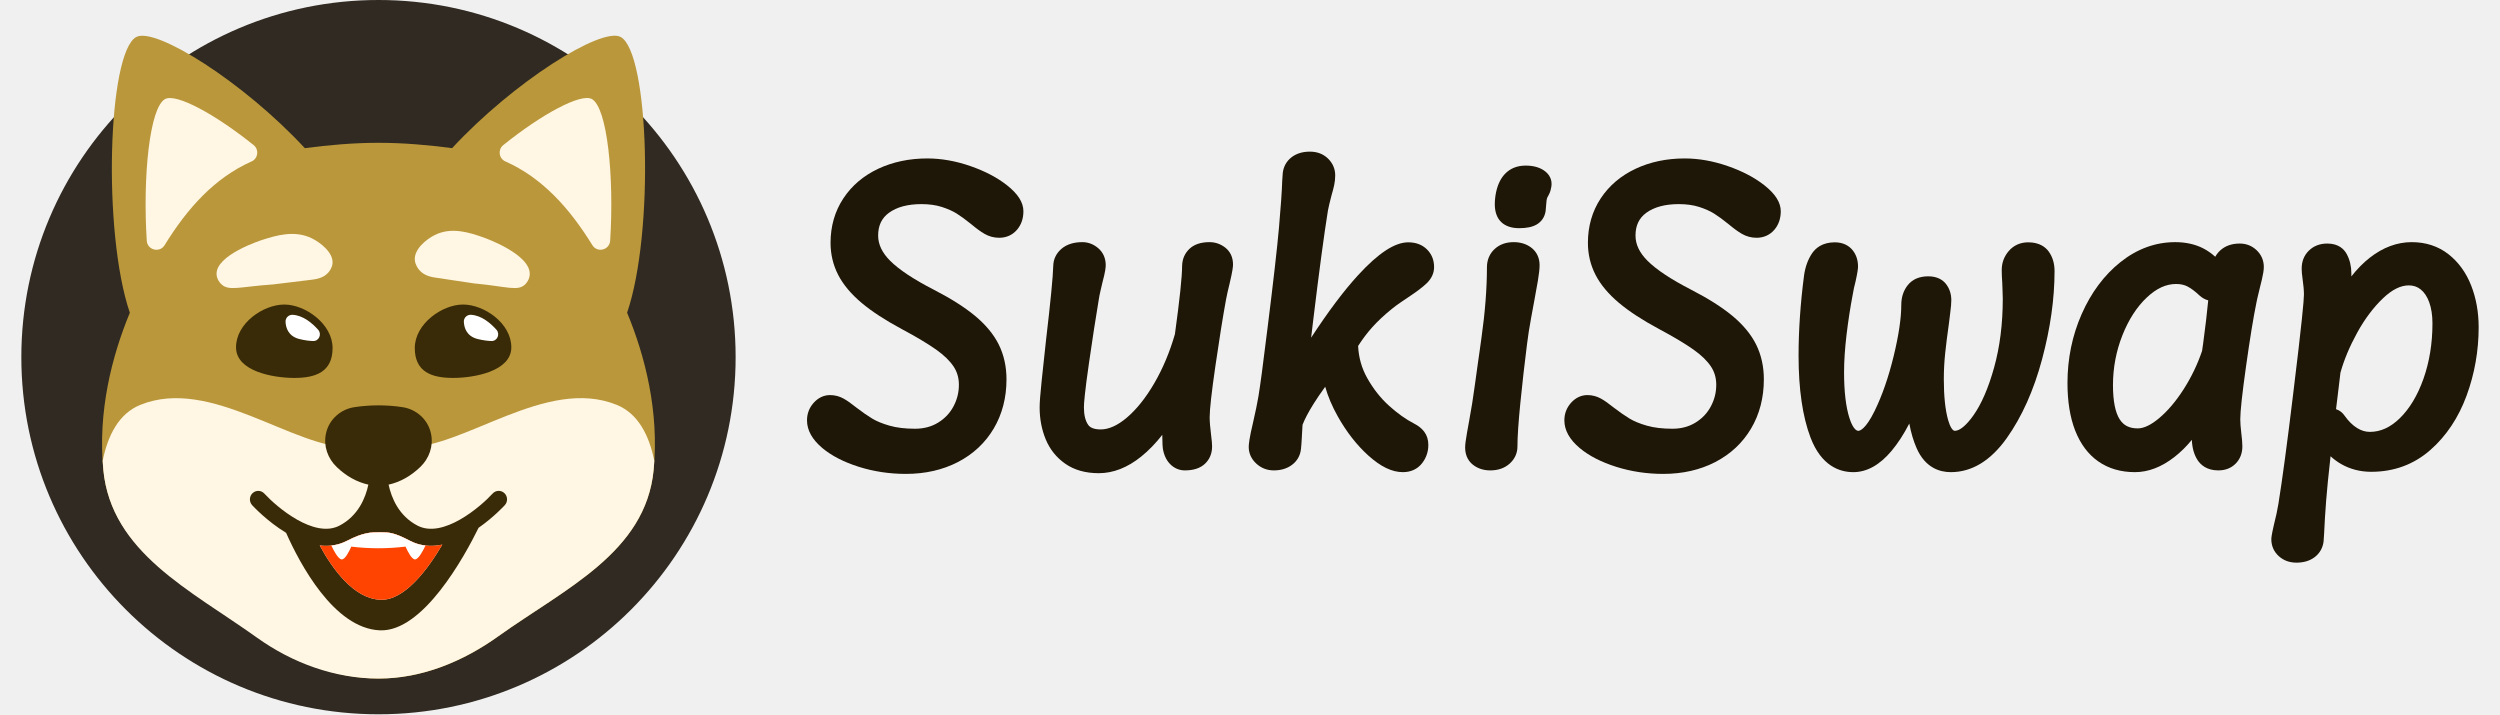
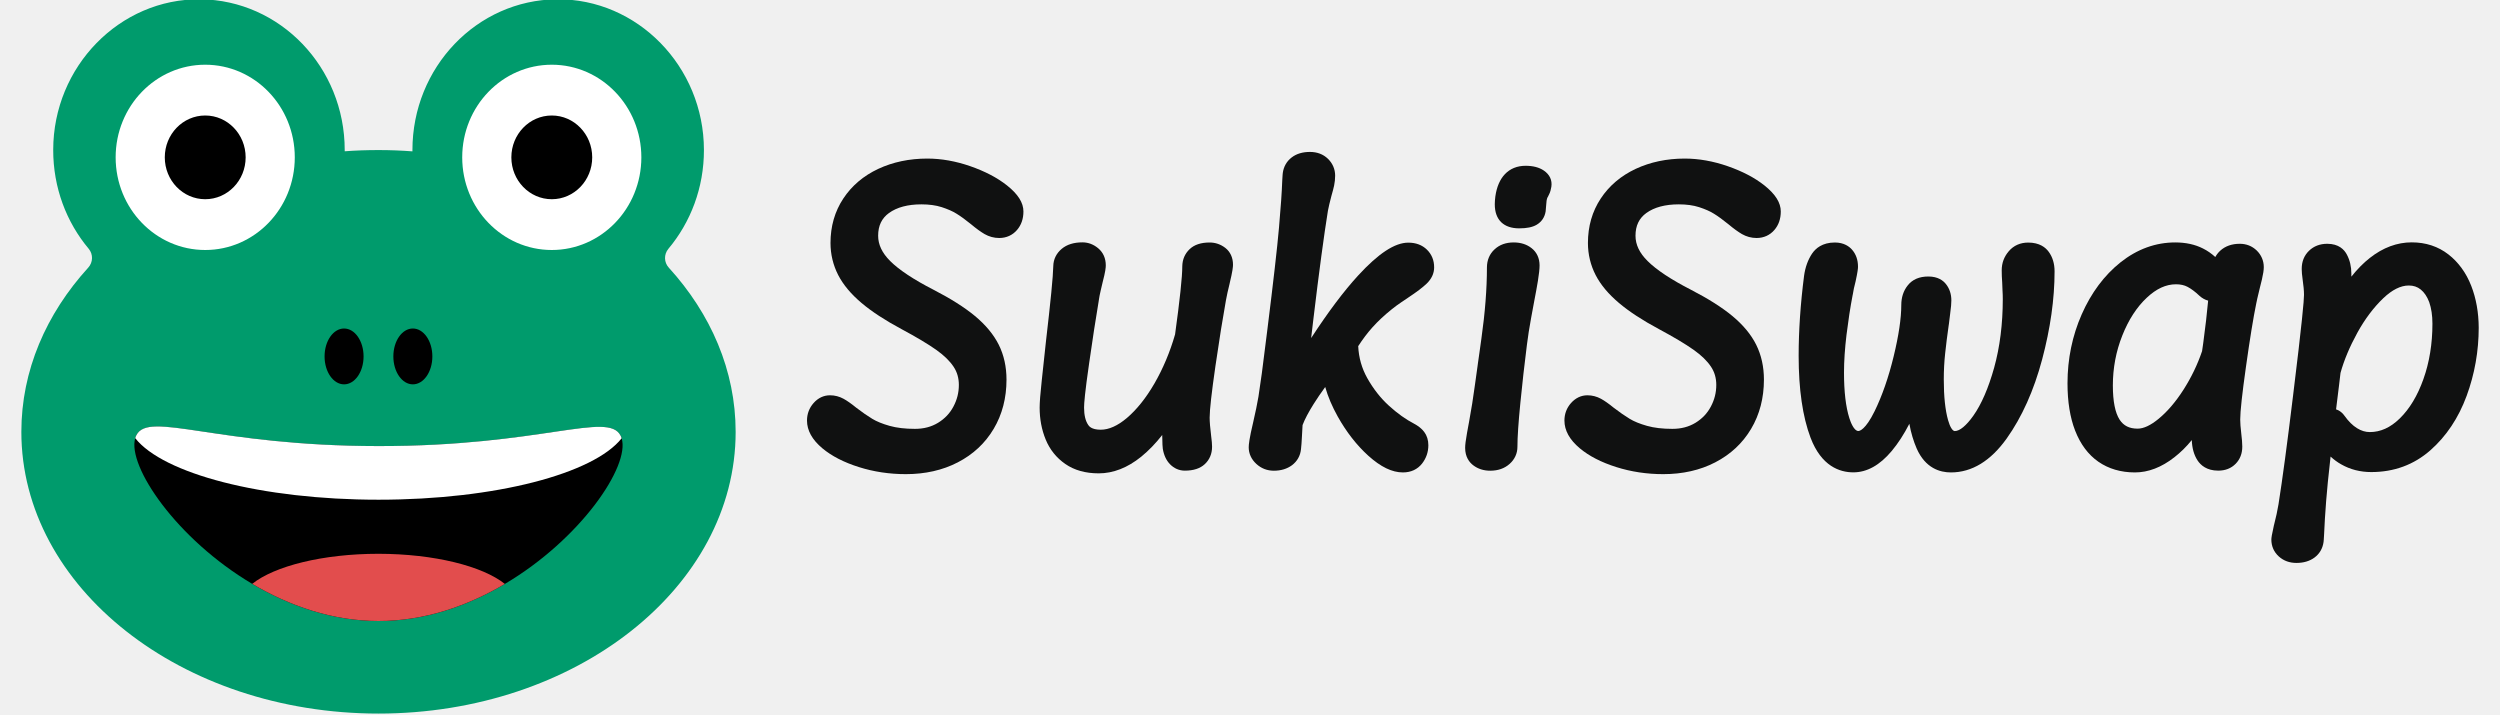
<svg xmlns="http://www.w3.org/2000/svg" version="1.1" id="Layer_1" x="0px" y="0px" width="3500px" height="1000px" viewBox="0 0 3500 1000" style="enable-background:new 0 0 3500 1000;" xml:space="preserve">
  <style type="text/css">
- 	.st0{fill:#1E1606;}
- 	.st1{fill:#302A22;}
- 	.st2{fill:#BA973A;}
- 	.st3{fill:#FFF6E3;}
- 	.st4{fill:#3A2B08;}
- 	.st5{fill:#FF4300;}
- 	.st6{fill:#FFFFFF;}
+ 	.st0{fill:#101111;}
+ 	.st1{fill:#009B6C;}
+ 	.st2{fill:#FFFFFF;}
+ 	.st3{fill:#E24D4D;}
</style>
  <g>
    <g>
-       <path class="st0" d="M1432.773,295.78c0,10.23-3.03,18.95-9,25.92c-6.27,7.31-14.89,11.18-24.93,11.18    c-7.29,0-14.19-1.85-20.5-5.49c-5.34-3.07-11.57-7.61-19.06-13.88c-7.43-6.03-14.17-10.95-20.05-14.62    c-5.54-3.45-12.55-6.55-20.84-9.21c-8.09-2.6-17.65-3.92-28.44-3.92c-19.06,0-34.33,4.08-45.38,12.12    c-10.21,7.44-15.17,17.85-15.17,31.84c0,12.49,5.51,24.07,16.84,35.41c12.4,12.39,32.91,25.99,60.98,40.41    c23.64,12.16,43.02,24.42,57.59,36.46c15.1,12.49,26.35,26.07,33.46,40.37c7.18,14.45,10.81,30.85,10.81,48.76    c0,25.63-6.01,48.79-17.87,68.82c-11.91,20.11-28.82,35.92-50.28,47c-21.2,10.95-45.66,16.5-72.7,16.5    c-22.89,0-45.01-3.32-65.76-9.87c-21.01-6.62-38.21-15.46-51.14-26.28c-14.28-11.95-21.52-25-21.52-38.79    c0-9.33,3.1-17.56,9.23-24.46c6.35-7.15,14.29-10.93,22.98-10.93c6.75,0,13.14,1.65,19.02,4.92c4.91,2.72,10.78,6.85,17.93,12.6    c8.09,6.22,15.55,11.4,22.18,15.41c6.21,3.76,14.39,7.1,24.31,9.93c9.87,2.82,21.8,4.25,35.46,4.25c12.4,0,22.99-2.79,32.38-8.53    c9.44-5.79,16.49-13.2,21.54-22.67c5.12-9.61,7.61-19.53,7.61-30.33c0-9.64-2.41-17.98-7.37-25.5c-5.31-8.03-13.53-16-24.41-23.71    c-11.59-8.19-27.86-17.91-48.38-28.89c-22.98-12.32-41.83-24.62-56.04-36.56c-14.71-12.35-25.72-25.5-32.73-39.08    c-7.13-13.82-10.75-28.95-10.75-44.99c0-23.21,6.01-44.12,17.88-62.14c11.8-17.93,28.3-31.94,49.03-41.64    c20.38-9.54,43.45-14.37,68.57-14.37c19.58,0,39.87,3.59,60.29,10.68c20.42,7.09,37.66,16.13,51.26,26.87    C1425.253,271.58,1432.773,283.49,1432.773,295.78z" />
+       <path class="st0" d="M1432.8,296.1c0,10.2-3,19-9,25.9c-6.3,7.3-14.9,11.2-24.9,11.2c-7.3,0-14.2-1.9-20.5-5.5    c-5.3-3.1-11.6-7.6-19.1-13.9c-7.4-6-14.2-11-20.1-14.6c-5.5-3.5-12.6-6.5-20.8-9.2c-8.1-2.6-17.7-3.9-28.4-3.9    c-19.1,0-34.3,4.1-45.4,12.1c-10.2,7.4-15.2,17.8-15.2,31.8c0,12.5,5.5,24.1,16.8,35.4c12.4,12.4,32.9,26,61,40.4    c23.6,12.2,43,24.4,57.6,36.5c15.1,12.5,26.3,26.1,33.5,40.4c7.2,14.5,10.8,30.8,10.8,48.8c0,25.6-6,48.8-17.9,68.8    c-11.9,20.1-28.8,35.9-50.3,47c-21.2,11-45.7,16.5-72.7,16.5c-22.9,0-45-3.3-65.8-9.9c-21-6.6-38.2-15.5-51.1-26.3    c-14.3-12-21.5-25-21.5-38.8c0-9.3,3.1-17.6,9.2-24.5c6.3-7.2,14.3-10.9,23-10.9c6.8,0,13.1,1.7,19,4.9    c4.9,2.7,10.8,6.8,17.9,12.6c8.1,6.2,15.6,11.4,22.2,15.4c6.2,3.8,14.4,7.1,24.3,9.9c9.9,2.8,21.8,4.2,35.5,4.2    c12.4,0,23-2.8,32.4-8.5c9.4-5.8,16.5-13.2,21.5-22.7c5.1-9.6,7.6-19.5,7.6-30.3c0-9.6-2.4-18-7.4-25.5c-5.3-8-13.5-16-24.4-23.7    c-11.6-8.2-27.9-17.9-48.4-28.9c-23-12.3-41.8-24.6-56-36.6c-14.7-12.4-25.7-25.5-32.7-39.1c-7.1-13.8-10.8-29-10.8-45    c0-23.2,6-44.1,17.9-62.1c11.8-17.9,28.3-31.9,49-41.6c20.4-9.5,43.4-14.4,68.6-14.4c19.6,0,39.9,3.6,60.3,10.7    c20.4,7.1,37.7,16.1,51.3,26.9C1425.3,271.9,1432.8,283.8,1432.8,296.1z" />
    </g>
    <g>
-       <path class="st0" d="M1726.223,370.24c0,3.05-0.53,8.78-4.66,26.23l-0.03,0.13c-2.22,8.85-3.98,16.78-5.24,23.57    c-4.35,23.85-9.3,54.82-14.71,92.01c-5.35,36.86-8.07,61.14-8.07,72.18c0,5.74,0.71,14.36,2.12,25.61    c0.87,6.63,1.3,11.61,1.3,15.16c0,9.72-3.51,18.12-10.15,24.29c-6.53,6.07-15.93,9.14-27.93,9.14c-7.86,0-15.02-3.06-20.7-8.86    c-5.28-5.39-8.7-12.71-10.17-21.75l-0.02-0.12c-0.3-2.04-0.64-6.16-0.78-19.06c-9.16,11.78-19,21.93-29.43,30.36    c-19.16,15.49-39.18,23.34-59.5,23.34c-18.45,0-34.17-4.42-46.72-13.14c-12.46-8.64-21.75-20.23-27.6-34.43    c-5.6-13.61-8.44-28.57-8.44-44.46c0-6.94,0.94-19.22,2.86-37.54c1.83-17.39,3.84-36.18,5.99-55.83    c6.45-54.85,9.88-90.09,10.2-104.85c0.23-9.53,4.34-17.89,11.89-24.18c7.2-6,16.91-9.04,28.87-9.04c8.09,0,15.52,2.81,22.07,8.34    c6.96,5.89,10.63,14.14,10.63,23.88c0,3.06-0.46,8.84-4.43,23.59c-0.5,2.35-1.38,6.11-2.69,11.48c-1.22,5.04-2.14,9.73-2.74,13.95    l-0.04,0.24c-4.2,25.04-8.75,54.53-13.52,87.66c-5.87,40.77-7.1,56.25-7.1,62.06c0,10.57,1.96,18.76,5.81,24.35    c1.13,1.65,4.58,6.66,17.64,6.66c11.34,0,23.58-5.49,36.39-16.31c13.79-11.66,26.81-27.94,38.71-48.42    c11.95-20.56,21.66-43.67,28.86-68.7c6.68-48.56,10.06-80.64,10.06-95.34l0.01-0.23c0.22-9.57,3.69-17.6,10.32-23.87    c6.54-6.2,15.95-9.34,27.99-9.34c8.1,0,15.51,2.56,22,7.59C1722.443,352.16,1726.223,360.33,1726.223,370.24z" />
+       <path class="st0" d="M1726.2,370.6c0,3-0.5,8.8-4.7,26.2l0,0.1c-2.2,8.9-4,16.8-5.2,23.6c-4.3,23.9-9.3,54.8-14.7,92    c-5.3,36.9-8.1,61.1-8.1,72.2c0,5.7,0.7,14.4,2.1,25.6c0.9,6.6,1.3,11.6,1.3,15.2c0,9.7-3.5,18.1-10.2,24.3    c-6.5,6.1-15.9,9.1-27.9,9.1c-7.9,0-15-3.1-20.7-8.9c-5.3-5.4-8.7-12.7-10.2-21.8l0-0.1c-0.3-2-0.6-6.2-0.8-19.1    c-9.2,11.8-19,21.9-29.4,30.4c-19.2,15.5-39.2,23.3-59.5,23.3c-18.4,0-34.2-4.4-46.7-13.1c-12.5-8.6-21.8-20.2-27.6-34.4    c-5.6-13.6-8.4-28.6-8.4-44.5c0-6.9,0.9-19.2,2.9-37.5c1.8-17.4,3.8-36.2,6-55.8c6.4-54.9,9.9-90.1,10.2-104.9    c0.2-9.5,4.3-17.9,11.9-24.2c7.2-6,16.9-9,28.9-9c8.1,0,15.5,2.8,22.1,8.3c7,5.9,10.6,14.1,10.6,23.9c0,3.1-0.5,8.8-4.4,23.6    c-0.5,2.3-1.4,6.1-2.7,11.5c-1.2,5-2.1,9.7-2.7,14l0,0.2c-4.2,25-8.8,54.5-13.5,87.7c-5.9,40.8-7.1,56.2-7.1,62.1    c0,10.6,2,18.8,5.8,24.3c1.1,1.7,4.6,6.7,17.6,6.7c11.3,0,23.6-5.5,36.4-16.3c13.8-11.7,26.8-27.9,38.7-48.4    c11.9-20.6,21.7-43.7,28.9-68.7c6.7-48.6,10.1-80.6,10.1-95.3l0-0.2c0.2-9.6,3.7-17.6,10.3-23.9c6.5-6.2,15.9-9.3,28-9.3    c8.1,0,15.5,2.6,22,7.6C1722.4,352.5,1726.2,360.7,1726.2,370.6z" />
    </g>
    <g>
-       <path class="st0" d="M1993.863,604.33c3.85,5.1,5.8,11.36,5.8,18.6c0,9.58-2.98,18.23-8.85,25.71    c-6.36,8.09-15.62,12.37-26.78,12.37c-15.25,0-31.14-7.68-48.58-23.46c-16.12-14.58-30.47-33.01-42.67-54.78    c-7.85-14.01-13.7-27.84-17.5-41.32c-6.1,8.38-11.53,16.34-16.2,23.8c-7.24,11.55-12.46,21.46-15.54,29.48l-0.9,16.06    c-0.34,7.07-0.75,12.85-1.26,17.6c-0.92,9.19-5.29,16.98-12.63,22.45c-6.87,5.13-15.41,7.72-25.39,7.72    c-9.38,0-17.61-3.18-24.46-9.46c-6.99-6.41-10.68-14.45-10.68-23.24c0-3.86,0.66-11.77,6.37-35.76c3.18-13.84,5.61-25.64,7.19-35    c2.72-16.65,6.4-44.03,10.92-81.32l1.72-13.49c8.23-65.72,13.68-113.53,16.19-142.07c2.5-28.43,4.01-50.22,4.49-64.76l0.01-0.22    c0.44-8.1,0.66-10.37,0.79-11.44c1.15-8.98,5.5-16.54,12.57-21.87c6.71-5.07,15.27-7.64,25.43-7.64c10.12,0,18.62,3.25,25.25,9.64    c6.64,6.41,10.14,14.55,10.14,23.56c0,4.58-0.48,9.18-1.44,13.67c-0.86,4.04-2.14,8.96-3.81,14.64    c-2.33,8.86-3.98,15.85-4.91,20.77c-5.48,34.06-12.36,85.22-20.43,152.07c-1.13,9.32-2.18,18.04-3.14,26.16    c23.73-36.4,45.78-65.76,65.8-87.59c28.37-30.93,51.34-45.96,70.23-45.96c10.65,0,19.42,3.3,26.06,9.82    c6.68,6.57,10.07,14.93,10.07,24.84c0,8.51-3.59,16.25-10.68,22.99c-5.49,5.23-13.8,11.51-25.4,19.19    c-1.32,0.94-4.28,2.93-9.51,6.42c-4.83,3.21-9.37,6.56-13.52,9.93c-10.47,8.44-19.65,17.02-27.32,25.55    c-7.03,7.81-13.73,16.66-19.93,26.34c0.71,16.02,4.97,31.09,12.67,44.84c8.47,15.1,18.71,28.13,30.45,38.73    c11.89,10.75,23.6,19.11,34.81,24.87c6.21,3.11,11.11,7,14.56,11.55L1993.863,604.33z" />
+       <path class="st0" d="M1993.9,604.7c3.8,5.1,5.8,11.4,5.8,18.6c0,9.6-3,18.2-8.8,25.7c-6.4,8.1-15.6,12.4-26.8,12.4    c-15.2,0-31.1-7.7-48.6-23.5c-16.1-14.6-30.5-33-42.7-54.8c-7.8-14-13.7-27.8-17.5-41.3c-6.1,8.4-11.5,16.3-16.2,23.8    c-7.2,11.5-12.5,21.5-15.5,29.5l-0.9,16.1c-0.3,7.1-0.8,12.8-1.3,17.6c-0.9,9.2-5.3,17-12.6,22.5c-6.9,5.1-15.4,7.7-25.4,7.7    c-9.4,0-17.6-3.2-24.5-9.5c-7-6.4-10.7-14.5-10.7-23.2c0-3.9,0.7-11.8,6.4-35.8c3.2-13.8,5.6-25.6,7.2-35    c2.7-16.7,6.4-44,10.9-81.3l1.7-13.5c8.2-65.7,13.7-113.5,16.2-142.1c2.5-28.4,4-50.2,4.5-64.8l0-0.2c0.4-8.1,0.7-10.4,0.8-11.4    c1.2-9,5.5-16.5,12.6-21.9c6.7-5.1,15.3-7.6,25.4-7.6c10.1,0,18.6,3.2,25.2,9.6c6.6,6.4,10.1,14.6,10.1,23.6    c0,4.6-0.5,9.2-1.4,13.7c-0.9,4-2.1,9-3.8,14.6c-2.3,8.9-4,15.8-4.9,20.8c-5.5,34.1-12.4,85.2-20.4,152.1    c-1.1,9.3-2.2,18-3.1,26.2c23.7-36.4,45.8-65.8,65.8-87.6c28.4-30.9,51.3-46,70.2-46c10.7,0,19.4,3.3,26.1,9.8    c6.7,6.6,10.1,14.9,10.1,24.8c0,8.5-3.6,16.2-10.7,23c-5.5,5.2-13.8,11.5-25.4,19.2c-1.3,0.9-4.3,2.9-9.5,6.4    c-4.8,3.2-9.4,6.6-13.5,9.9c-10.5,8.4-19.7,17-27.3,25.5c-7,7.8-13.7,16.7-19.9,26.3c0.7,16,5,31.1,12.7,44.8    c8.5,15.1,18.7,28.1,30.4,38.7c11.9,10.8,23.6,19.1,34.8,24.9C1985.5,596.2,1990.4,600.1,1993.9,604.7L1993.9,604.7z" />
    </g>
    <g>
-       <path class="st0" d="M2171.913,261.19c-0.66,4.17-1.61,7.43-2.89,10.01c-0.81,1.61-1.29,2.57-1.45,2.89l-0.25,0.5l-0.3,0.47    c-0.77,1.2-1.26,2.43-1.52,3.77l-0.07,0.34c-0.05,0.24-0.35,1.75-0.76,7.12l-0.82,9.33c-1.28,8.18-5.61,14.64-12.52,18.68    c-5.93,3.47-13.93,5.15-24.46,5.15c-10.77,0-19.22-2.87-25.12-8.52c-6-5.76-9.05-14.23-9.05-25.16c0-3.36,0.28-7.1,0.82-11.12    c1.93-13.33,6.39-23.74,13.26-31.02c7.39-7.83,17.19-11.8,29.12-11.8c10.28,0,18.85,2.25,25.47,6.7    C2169.593,244.05,2173.323,252.1,2171.913,261.19z" />
-       <path class="st0" d="M2155.423,371.22c0,4.99-0.76,12.03-2.33,21.53c-1.47,8.89-3.2,18.52-5.16,28.63    c-0.51,2.89-1.95,10.69-4.39,23.82c-2.4,12.83-4.34,25.31-5.77,37.09c-3.4,26.74-6.51,54.17-9.25,81.58    c-2.72,27.18-4.1,47.79-4.1,61.26c0,9.33-3.82,17.65-11.05,24.07c-6.99,6.21-16.09,9.36-27.03,9.36c-9.21,0-17.26-2.58-23.9-7.67    c-5.13-3.93-11.25-11.34-11.25-24.3c0-4.1,0.83-10.67,2.6-20.66c1.63-9.26,2.6-14.63,2.96-16.41c1.11-5.89,2.57-14.31,4.33-25.03    c2.4-15.82,5.02-34.23,7.78-54.71l0.02-0.16c0.8-5.23,1.61-10.93,2.42-16.94c0.8-5.89,1.71-12.41,2.7-19.36    c5.12-35.99,7.71-69.35,7.71-99.17c0-10.22,3.74-19.06,10.8-25.55c6.92-6.37,15.86-9.6,26.55-9.6c9.9,0,18.35,2.69,25.1,8    C2151.533,352.8,2155.423,361.18,2155.423,371.22z" />
+       <path class="st0" d="M2171.9,261.5c-0.7,4.2-1.6,7.4-2.9,10c-0.8,1.6-1.3,2.6-1.4,2.9l-0.2,0.5l-0.3,0.5c-0.8,1.2-1.3,2.4-1.5,3.8    l-0.1,0.3c-0.1,0.2-0.4,1.8-0.8,7.1l-0.8,9.3c-1.3,8.2-5.6,14.6-12.5,18.7c-5.9,3.5-13.9,5.1-24.5,5.1c-10.8,0-19.2-2.9-25.1-8.5    c-6-5.8-9.1-14.2-9.1-25.2c0-3.4,0.3-7.1,0.8-11.1c1.9-13.3,6.4-23.7,13.3-31c7.4-7.8,17.2-11.8,29.1-11.8    c10.3,0,18.9,2.2,25.5,6.7C2169.6,244.4,2173.3,252.4,2171.9,261.5z" />
+       <path class="st0" d="M2155.4,371.6c0,5-0.8,12-2.3,21.5c-1.5,8.9-3.2,18.5-5.2,28.6c-0.5,2.9-1.9,10.7-4.4,23.8    c-2.4,12.8-4.3,25.3-5.8,37.1c-3.4,26.7-6.5,54.2-9.2,81.6c-2.7,27.2-4.1,47.8-4.1,61.3c0,9.3-3.8,17.7-11.1,24.1    c-7,6.2-16.1,9.4-27,9.4c-9.2,0-17.3-2.6-23.9-7.7c-5.1-3.9-11.2-11.3-11.2-24.3c0-4.1,0.8-10.7,2.6-20.7c1.6-9.3,2.6-14.6,3-16.4    c1.1-5.9,2.6-14.3,4.3-25c2.4-15.8,5-34.2,7.8-54.7l0-0.2c0.8-5.2,1.6-10.9,2.4-16.9c0.8-5.9,1.7-12.4,2.7-19.4    c5.1-36,7.7-69.4,7.7-99.2c0-10.2,3.7-19.1,10.8-25.5c6.9-6.4,15.9-9.6,26.6-9.6c9.9,0,18.4,2.7,25.1,8    C2151.5,353.1,2155.4,361.5,2155.4,371.6z" />
    </g>
    <g>
-       <path class="st0" d="M2493.073,295.78c0,10.23-3.03,18.95-9,25.92c-6.27,7.31-14.89,11.18-24.93,11.18    c-7.29,0-14.19-1.85-20.5-5.49c-5.33-3.07-11.57-7.61-19.06-13.88c-7.42-6.03-14.17-10.95-20.05-14.62    c-5.54-3.45-12.55-6.55-20.84-9.21c-8.08-2.6-17.65-3.92-28.43-3.92c-19.07,0-34.34,4.08-45.39,12.12    c-10.21,7.44-15.17,17.85-15.17,31.84c0,12.49,5.51,24.07,16.85,35.41c12.39,12.39,32.9,25.99,60.97,40.41    c23.64,12.16,43.02,24.42,57.59,36.46c15.1,12.49,26.36,26.07,33.47,40.37c7.17,14.45,10.81,30.85,10.81,48.76    c0,25.63-6.02,48.79-17.88,68.82c-11.9,20.11-28.82,35.92-50.28,47c-21.2,10.95-45.66,16.5-72.7,16.5    c-22.89,0-45.01-3.32-65.75-9.87c-21.02-6.62-38.22-15.46-51.14-26.28c-14.29-11.95-21.53-25-21.53-38.79    c0-9.33,3.11-17.56,9.23-24.46c6.35-7.15,14.3-10.93,22.99-10.93c6.74,0,13.14,1.65,19.01,4.92c4.91,2.72,10.78,6.85,17.93,12.6    c8.09,6.22,15.55,11.4,22.18,15.41c6.21,3.76,14.39,7.1,24.31,9.93c9.88,2.82,21.81,4.25,35.46,4.25c12.4,0,22.99-2.79,32.38-8.53    c9.45-5.79,16.49-13.2,21.54-22.67c5.13-9.61,7.62-19.53,7.62-30.33c0-9.64-2.42-17.98-7.38-25.5c-5.31-8.03-13.52-16-24.41-23.71    c-11.58-8.19-27.86-17.91-48.38-28.89c-22.98-12.32-41.83-24.62-56.04-36.56c-14.7-12.35-25.71-25.5-32.72-39.08    c-7.14-13.82-10.76-28.95-10.76-44.99c0-23.21,6.02-44.12,17.88-62.14c11.81-17.93,28.3-31.94,49.04-41.64    c20.37-9.54,43.44-14.37,68.57-14.37c19.58,0,39.86,3.59,60.28,10.68c20.42,7.09,37.66,16.13,51.26,26.87    C2485.563,271.58,2493.073,283.49,2493.073,295.78z" />
+       <path class="st0" d="M2493.1,296.1c0,10.2-3,19-9,25.9c-6.3,7.3-14.9,11.2-24.9,11.2c-7.3,0-14.2-1.9-20.5-5.5    c-5.3-3.1-11.6-7.6-19.1-13.9c-7.4-6-14.2-11-20.1-14.6c-5.5-3.5-12.6-6.5-20.8-9.2c-8.1-2.6-17.6-3.9-28.4-3.9    c-19.1,0-34.3,4.1-45.4,12.1c-10.2,7.4-15.2,17.8-15.2,31.8c0,12.5,5.5,24.1,16.9,35.4c12.4,12.4,32.9,26,61,40.4    c23.6,12.2,43,24.4,57.6,36.5c15.1,12.5,26.4,26.1,33.5,40.4c7.2,14.5,10.8,30.8,10.8,48.8c0,25.6-6,48.8-17.9,68.8    c-11.9,20.1-28.8,35.9-50.3,47c-21.2,11-45.7,16.5-72.7,16.5c-22.9,0-45-3.3-65.8-9.9c-21-6.6-38.2-15.5-51.1-26.3    c-14.3-12-21.5-25-21.5-38.8c0-9.3,3.1-17.6,9.2-24.5c6.4-7.2,14.3-10.9,23-10.9c6.7,0,13.1,1.7,19,4.9    c4.9,2.7,10.8,6.8,17.9,12.6c8.1,6.2,15.6,11.4,22.2,15.4c6.2,3.8,14.4,7.1,24.3,9.9c9.9,2.8,21.8,4.2,35.5,4.2    c12.4,0,23-2.8,32.4-8.5c9.4-5.8,16.5-13.2,21.5-22.7c5.1-9.6,7.6-19.5,7.6-30.3c0-9.6-2.4-18-7.4-25.5c-5.3-8-13.5-16-24.4-23.7    c-11.6-8.2-27.9-17.9-48.4-28.9c-23-12.3-41.8-24.6-56-36.6c-14.7-12.4-25.7-25.5-32.7-39.1c-7.1-13.8-10.8-29-10.8-45    c0-23.2,6-44.1,17.9-62.1c11.8-17.9,28.3-31.9,49-41.6c20.4-9.5,43.4-14.4,68.6-14.4c19.6,0,39.9,3.6,60.3,10.7    c20.4,7.1,37.7,16.1,51.3,26.9C2485.6,271.9,2493.1,283.8,2493.1,296.1z" />
    </g>
    <g>
-       <path class="st0" d="M2876.373,379.52c0,38.61-5.86,80.1-17.43,123.31c-11.65,43.52-28.3,80.7-49.48,110.51    c-22.48,31.63-48.84,47.67-78.34,47.67c-15.13,0-35.7-5.83-47.86-33.58c-4.45-10.15-7.87-21.69-10.25-34.5    c-7.62,14.84-15.92,27.64-24.8,38.25c-16.57,19.79-34.6,29.83-53.57,29.83s-44.78-8.45-60.01-48.7    c-11.04-29.16-16.64-67.64-16.64-114.38c0-35.43,2.58-73.16,7.65-112.13c1.69-12.15,5.48-22.61,11.29-31.18    c4.75-7.01,14.13-15.37,31.83-15.37c12.64,0,20.1,5.51,24.14,10.14c5.52,6.33,8.32,14.33,8.32,23.78c0,2.43-0.38,6.99-3.4,20.71    l-0.11,0.44c-1.69,6.29-3.01,12.43-3.93,18.26l-0.06,0.31c-3.36,17.63-6.24,36.38-8.56,55.71c-2.3,19.2-3.47,36.95-3.47,52.77    c0,26.68,2.51,48.13,7.47,63.75c1.72,5.42,6.38,18.04,12.56,18.04c1.53,0,9.8-1.34,22.76-27.84    c10.54-21.55,19.49-47.32,26.61-76.58c7.1-29.2,10.7-53.37,10.7-71.86c0-10.72,3.02-19.99,8.98-27.55    c6.53-8.28,16.24-12.48,28.85-12.48c13.5,0,20.89,5.8,24.71,10.66c4.98,6.35,7.51,14.01,7.51,22.78c0,4.22-0.51,10.12-1.55,18.03    c-0.97,7.34-1.62,12.55-1.92,15.49l-0.05,0.37c-2.09,14.62-3.8,28.21-5.08,40.4c-1.26,11.95-1.9,24.16-1.9,36.31    c0,23.72,2.01,42.89,5.97,56.98c2.65,9.44,6.26,15.29,9.42,15.29c6.9,0,16.1-7.6,25.9-21.42c11.4-16.07,21.21-38.72,29.16-67.32    c8.02-28.86,12.09-61.18,12.09-96.08c0-3.71-0.12-7.85-0.35-12.29c-0.24-4.59-0.37-7.96-0.38-10.26    c-0.49-6.43-0.74-12.4-0.74-17.73c0-10.08,3.32-19.05,9.87-26.66c6.83-7.95,16.25-12.15,27.23-12.15    c15.89,0,24.31,6.93,28.58,12.75v0.01C2873.583,359.51,2876.373,368.77,2876.373,379.52z" />
+       <path class="st0" d="M2876.4,379.9c0,38.6-5.9,80.1-17.4,123.3c-11.6,43.5-28.3,80.7-49.5,110.5c-22.5,31.6-48.8,47.7-78.3,47.7    c-15.1,0-35.7-5.8-47.9-33.6c-4.4-10.2-7.9-21.7-10.2-34.5c-7.6,14.8-15.9,27.6-24.8,38.2c-16.6,19.8-34.6,29.8-53.6,29.8    s-44.8-8.5-60-48.7c-11-29.2-16.6-67.6-16.6-114.4c0-35.4,2.6-73.2,7.6-112.1c1.7-12.2,5.5-22.6,11.3-31.2    c4.8-7,14.1-15.4,31.8-15.4c12.6,0,20.1,5.5,24.1,10.1c5.5,6.3,8.3,14.3,8.3,23.8c0,2.4-0.4,7-3.4,20.7l-0.1,0.4    c-1.7,6.3-3,12.4-3.9,18.3l-0.1,0.3c-3.4,17.6-6.2,36.4-8.6,55.7c-2.3,19.2-3.5,37-3.5,52.8c0,26.7,2.5,48.1,7.5,63.8    c1.7,5.4,6.4,18,12.6,18c1.5,0,9.8-1.3,22.8-27.8c10.5-21.5,19.5-47.3,26.6-76.6c7.1-29.2,10.7-53.4,10.7-71.9c0-10.7,3-20,9-27.5    c6.5-8.3,16.2-12.5,28.9-12.5c13.5,0,20.9,5.8,24.7,10.7c5,6.3,7.5,14,7.5,22.8c0,4.2-0.5,10.1-1.6,18c-1,7.3-1.6,12.5-1.9,15.5    l-0.1,0.4c-2.1,14.6-3.8,28.2-5.1,40.4c-1.3,12-1.9,24.2-1.9,36.3c0,23.7,2,42.9,6,57c2.6,9.4,6.3,15.3,9.4,15.3    c6.9,0,16.1-7.6,25.9-21.4c11.4-16.1,21.2-38.7,29.2-67.3c8-28.9,12.1-61.2,12.1-96.1c0-3.7-0.1-7.9-0.4-12.3    c-0.2-4.6-0.4-8-0.4-10.3c-0.5-6.4-0.7-12.4-0.7-17.7c0-10.1,3.3-19,9.9-26.7c6.8-8,16.2-12.1,27.2-12.1    c15.9,0,24.3,6.9,28.6,12.8v0C2873.6,359.8,2876.4,369.1,2876.4,379.9z" />
    </g>
    <g>
-       <path class="st0" d="M3159.259,350.29c-6.54-6.19-14.48-9.33-23.6-9.33c-11.18,0-20.4,3.27-27.41,9.72    c-2.71,2.5-5.02,5.43-6.93,8.78c-5.29-4.84-11.03-8.83-17.19-11.94c-11.22-5.65-24.27-8.52-38.8-8.52    c-27.6,0-53.39,9.4-76.67,27.94c-22.74,18.11-41.02,42.59-54.31,72.76c-13.2,29.95-19.89,62.44-19.89,96.56    c0,25.71,3.59,48,10.68,66.24c7.38,18.98,18.32,33.62,32.54,43.53c14.26,9.94,31.5,14.98,51.25,14.98    c18.64,0,37.22-7.12,55.22-21.16c8.7-6.79,16.86-14.83,24.44-24.07c0.44,11.35,3.14,20.88,8.04,28.37    c4.3,6.58,12.82,14.41,29,14.41c9.91,0,18.1-3.22,24.35-9.58c6.19-6.32,9.33-14.42,9.33-24.1c0-4.52-0.51-10.76-1.54-19.01    c-0.92-7.71-1.39-14.04-1.39-18.83c0-11.21,2.72-36.21,8.08-74.29c5.4-38.37,10.25-68.15,14.42-88.5l0.07-0.36    c0.3-1.82,1.41-7,4.93-21.31c0.29-1.03,0.9-3.43,2.87-11.71v-0.01c1.74-7.34,2.59-12.96,2.59-17.2    C3169.339,364.62,3165.849,356.54,3159.259,350.29z M3084.499,480.16l-1.58,11.06c-6.36,18.85-15.07,36.94-25.87,53.8    c-5.44,8.48-11.07,16.15-16.87,22.96c-5.8,6.82-11.77,12.78-17.85,17.84c-11.11,9.24-21.04,13.93-29.5,13.93    c-11.62,0-19.62-3.99-25.18-12.55c-6.3-9.68-9.49-25.83-9.49-48.01c0-24.17,4.44-47.66,13.21-69.81    c8.69-21.95,20.23-39.8,34.3-53.04c13.42-12.62,26.79-18.76,40.88-18.76c6.27,0,11.71,1.2,16.16,3.58    c5.12,2.73,10.59,6.85,16.26,12.23l0.14,0.13c3.84,3.51,8,5.84,12.42,6.96C3089.889,437.69,3087.529,457.72,3084.499,480.16z" />
+       <path class="st0" d="M3159.3,350.6c-6.5-6.2-14.5-9.3-23.6-9.3c-11.2,0-20.4,3.3-27.4,9.7c-2.7,2.5-5,5.4-6.9,8.8    c-5.3-4.8-11-8.8-17.2-11.9c-11.2-5.7-24.3-8.5-38.8-8.5c-27.6,0-53.4,9.4-76.7,27.9c-22.7,18.1-41,42.6-54.3,72.8    c-13.2,30-19.9,62.4-19.9,96.6c0,25.7,3.6,48,10.7,66.2c7.4,19,18.3,33.6,32.5,43.5c14.3,9.9,31.5,15,51.2,15    c18.6,0,37.2-7.1,55.2-21.2c8.7-6.8,16.9-14.8,24.4-24.1c0.4,11.3,3.1,20.9,8,28.4c4.3,6.6,12.8,14.4,29,14.4    c9.9,0,18.1-3.2,24.4-9.6c6.2-6.3,9.3-14.4,9.3-24.1c0-4.5-0.5-10.8-1.5-19c-0.9-7.7-1.4-14-1.4-18.8c0-11.2,2.7-36.2,8.1-74.3    c5.4-38.4,10.2-68.2,14.4-88.5l0.1-0.4c0.3-1.8,1.4-7,4.9-21.3c0.3-1,0.9-3.4,2.9-11.7v0c1.7-7.3,2.6-13,2.6-17.2    C3169.3,365,3165.8,356.9,3159.3,350.6z M3084.5,480.5l-1.6,11.1c-6.4,18.9-15.1,36.9-25.9,53.8c-5.4,8.5-11.1,16.2-16.9,23    c-5.8,6.8-11.8,12.8-17.9,17.8c-11.1,9.2-21,13.9-29.5,13.9c-11.6,0-19.6-4-25.2-12.5c-6.3-9.7-9.5-25.8-9.5-48    c0-24.2,4.4-47.7,13.2-69.8c8.7-22,20.2-39.8,34.3-53c13.4-12.6,26.8-18.8,40.9-18.8c6.3,0,11.7,1.2,16.2,3.6    c5.1,2.7,10.6,6.8,16.3,12.2l0.1,0.1c3.8,3.5,8,5.8,12.4,7C3089.9,438,3087.5,458.1,3084.5,480.5z" />
    </g>
    <g>
-       <path class="st0" d="M3459.663,399.8c-3.57-9.1-8.03-17.35-13.35-24.68c-5.32-7.34-11.5-13.76-18.49-19.23    c-14.36-11.21-31.66-16.89-51.44-16.89c-20.43,0-40.16,7.33-58.65,21.78c-9.1,7.11-17.74,15.87-25.85,26.19    c0.01-1.4,0.02-2.82,0.02-4.28c0-9.73-2.11-18.69-6.28-26.62c-3.62-6.89-11.31-15.11-27.4-15.11c-10.3,0-18.93,3.28-25.63,9.76    c-6.8,6.57-10.25,15.11-10.25,25.38c0,3.79,0.43,8.64,1.32,14.89c1.23,8.28,1.85,15.51,1.85,21.49c0,7.3-2.65,37.66-15.31,140.89    c-8.08,66.93-14.97,118.14-20.45,152.17c-1.41,8.61-3.48,18.25-6.16,28.67l-0.06,0.25c-3.24,14.08-3.67,18.29-3.67,20.55    c0,9.31,3.63,17.49,10.52,23.67c6.67,6,14.95,9.03,24.62,9.03c10.16,0,18.71-2.56,25.44-7.63c7.05-5.32,11.39-12.86,12.55-21.79    c0.15-1.09,0.36-3.41,0.81-11.78v-0.13c0.49-12.08,1.42-27.32,2.79-45.3c1.07-14.14,3.15-35.05,6.18-62.35    c4.55,4.2,9.51,7.86,14.88,10.94c12.55,7.2,26.71,10.85,42.09,10.85c31.82,0,59.62-10.24,82.64-30.44    c22.41-19.66,39.53-45.34,50.89-76.34c11.18-30.51,16.85-62.6,16.85-95.36C3470.123,437.2,3466.603,417.5,3459.663,399.8z     M3405.443,452.76c0,27.86-4.24,53.97-12.61,77.6c-8.23,23.24-19.4,41.83-33.19,55.25c-13.15,12.8-26.85,19.02-41.85,19.02    c-6.15,0-11.98-1.75-17.84-5.36c-6.18-3.8-12.12-9.66-17.64-17.43c-2.26-3.34-5.17-5.92-8.64-7.65c-1.06-0.53-2.14-0.98-3.23-1.35    l4.05-33.21l2.11-17.8c4.99-17.98,12.88-36.84,23.46-56.07c10.59-19.26,22.86-35.57,36.45-48.47    c12.42-11.78,24.44-17.76,35.72-17.76c6.51,0,11.97,1.84,16.7,5.62c5.03,4.03,9.03,10,11.88,17.74    C3403.883,431.26,3405.443,441.31,3405.443,452.76z" />
+       <path class="st0" d="M3459.7,400.1c-3.6-9.1-8-17.4-13.4-24.7c-5.3-7.3-11.5-13.8-18.5-19.2c-14.4-11.2-31.7-16.9-51.4-16.9    c-20.4,0-40.2,7.3-58.6,21.8c-9.1,7.1-17.7,15.9-25.9,26.2c0-1.4,0-2.8,0-4.3c0-9.7-2.1-18.7-6.3-26.6    c-3.6-6.9-11.3-15.1-27.4-15.1c-10.3,0-18.9,3.3-25.6,9.8c-6.8,6.6-10.2,15.1-10.2,25.4c0,3.8,0.4,8.6,1.3,14.9    c1.2,8.3,1.9,15.5,1.9,21.5c0,7.3-2.6,37.7-15.3,140.9c-8.1,66.9-15,118.1-20.4,152.2c-1.4,8.6-3.5,18.2-6.2,28.7l-0.1,0.2    c-3.2,14.1-3.7,18.3-3.7,20.5c0,9.3,3.6,17.5,10.5,23.7c6.7,6,14.9,9,24.6,9c10.2,0,18.7-2.6,25.4-7.6    c7.1-5.3,11.4-12.9,12.6-21.8c0.1-1.1,0.4-3.4,0.8-11.8v-0.1c0.5-12.1,1.4-27.3,2.8-45.3c1.1-14.1,3.1-35,6.2-62.3    c4.6,4.2,9.5,7.9,14.9,10.9c12.6,7.2,26.7,10.8,42.1,10.8c31.8,0,59.6-10.2,82.6-30.4c22.4-19.7,39.5-45.3,50.9-76.3    c11.2-30.5,16.9-62.6,16.9-95.4C3470.1,437.5,3466.6,417.8,3459.7,400.1z M3405.4,453.1c0,27.9-4.2,54-12.6,77.6    c-8.2,23.2-19.4,41.8-33.2,55.2c-13.1,12.8-26.9,19-41.9,19c-6.1,0-12-1.8-17.8-5.4c-6.2-3.8-12.1-9.7-17.6-17.4    c-2.3-3.3-5.2-5.9-8.6-7.7c-1.1-0.5-2.1-1-3.2-1.3l4.1-33.2l2.1-17.8c5-18,12.9-36.8,23.5-56.1c10.6-19.3,22.9-35.6,36.4-48.5    c12.4-11.8,24.4-17.8,35.7-17.8c6.5,0,12,1.8,16.7,5.6c5,4,9,10,11.9,17.7C3403.9,431.6,3405.4,441.6,3405.4,453.1z" />
    </g>
  </g>
  <g>
-     <g>
-       <circle class="st1" cx="529.877" cy="500" r="500" />
-       <g>
-         <path class="st2" d="M915.104,657.985C903.818,773.59,791.201,823.829,697.772,890.681     c-49.644,35.532-107.136,59.31-167.868,59.319c-60.741,0.009-118.233-23.769-167.886-59.292     c-93.438-66.834-206.064-117.054-217.359-232.66c-7.947-81.279,11.826-159.238,37.116-220.177     c-38.448-112.806-30.87-365.194,9.135-386.146c27.009-14.139,149.904,62.973,235.836,155.683     c33.228-4.365,68.13-7.479,103.095-7.488c34.974,0,69.876,3.114,103.104,7.47c85.923-92.718,208.809-169.849,235.818-155.71     c40.005,20.943,47.619,273.304,9.189,386.128C903.251,498.738,923.033,576.697,915.104,657.985z" />
-       </g>
-       <g>
-         <g>
-           <path class="st3" d="M352.245,225.985c-51.927,23.061-90.033,65.739-121.831,117.318c-6.882,11.164-24.094,6.856-24.937-6.232      c-5.767-89.492,3.98-187.052,25.806-198.487c15.335-8.024,69.283,20.714,123.869,64.593      C362.987,209.476,361.433,221.904,352.245,225.985z" />
-         </g>
-         <g>
-           <path class="st3" d="M829.296,343.242c-31.809-51.568-69.921-94.238-121.849-117.288c-9.189-4.079-10.745-16.507-2.91-22.807      c54.577-43.887,108.518-72.632,123.852-64.608c21.826,11.428,31.594,108.971,25.843,198.466      C853.391,350.092,836.181,354.403,829.296,343.242z" />
-         </g>
-       </g>
-       <path class="st3" d="M916.04,645.117c-7.313-36.146-22.893-66.187-52.502-78.266c-98.833-40.322-214.167,61.316-296.771,59.709    c-1.676-0.032-3.364-0.11-5.065-0.23c-21.176-1.491-42.474-1.489-63.65,0.005c-1.701,0.12-3.389,0.198-5.065,0.231    c-82.604,1.62-197.953-100-296.78-59.664c-29.607,12.084-45.182,42.128-52.491,78.275c0.269,4.285,0.518,8.567,0.938,12.872    c11.299,115.601,121.937,167.998,215.377,234.837c49.653,35.518,109.134,57.119,169.869,57.114    c60.736-0.005,118.228-23.791,167.874-59.316c93.43-66.854,206.046-117.092,217.328-232.695    C915.523,653.684,915.772,649.402,916.04,645.117z" />
-       <path class="st4" d="M706.155,690.391c-4.724-4.49-12.124-4.201-16.507,0.596c-17.163,18.781-69.495,63.451-105.132,44.887    c-26.287-13.686-36.517-38.871-40.477-57.372c16.471-3.695,31.155-12.114,44.294-24.661    c12.448-11.888,18.681-29.241,15.178-46.251c-0.099-0.47-0.198-0.939-0.305-1.409c-4.329-19.07-20.414-33.207-39.436-36.125    c-11.19-1.725-22.309-2.556-33.903-2.556c-11.595,0-22.722,0.84-33.912,2.556c-19.022,2.927-35.107,17.064-39.427,36.143    c-0.108,0.461-0.207,0.93-0.305,1.4c-3.494,17.01,2.73,34.363,15.187,46.251c13.139,12.547,27.832,20.967,44.303,24.652    c-3.961,18.51-14.19,43.695-40.468,57.381c-35.529,18.51-87.942-26.116-105.141-44.869c-4.401-4.797-11.783-5.068-16.507-0.587    c-4.715,4.472-4.984,11.987-0.593,16.793c1.545,1.68,21.034,22.719,47.545,38.736c18.932,42.665,66.81,133.741,131.159,136.496    c60.721,2.629,118.792-103.867,138.29-143.533c20.872-14.562,35.43-30.28,36.75-31.726    C711.139,702.388,710.879,694.863,706.155,690.391z M532.462,839.661c-37.154-1.599-66.891-42.891-84.862-76.017    c2.901,0.343,5.82,0.524,8.738,0.524c2.506,0,5.02-0.135,7.526-0.416c7.436-0.831,14.828-2.945,22.021-6.694    c22.578-11.762,33.553-11.906,45.677-11.906c13.319,0,19.731,0.136,42.31,11.897c7.131,3.713,14.45,5.827,21.824,6.667    c2.578,0.298,5.155,0.443,7.733,0.443c5.29,0,10.571-0.596,15.798-1.662C598.922,797.023,566.249,841.124,532.462,839.661z" />
-       <path class="st5" d="M619.228,762.497c-20.306,34.526-52.979,78.627-86.766,77.164c-37.154-1.599-66.891-42.891-84.862-76.017    c2.901,0.343,5.82,0.524,8.738,0.524c9.951,0,19.929-2.096,29.548-7.109c22.578-11.762,33.553-11.906,45.677-11.906    c13.319,0,19.731,0.136,42.31,11.897c9.628,5.014,19.597,7.109,29.557,7.109C608.72,764.159,614.001,763.563,619.228,762.497z" />
-       <g>
-         <path class="st6" d="M595.697,763.716c-3.476,7.435-9.708,19.142-14.468,19.458c-4.616,0.307-10.202-10.506-13.481-17.904     c-25.56,3.053-50.868,3.026-75.943,0.018c-3.278,7.398-8.864,18.202-13.471,17.895c-4.76-0.316-10.975-11.987-14.468-19.431     c7.436-0.831,14.828-2.945,22.021-6.694c22.578-11.762,33.553-11.906,45.677-11.906c13.319,0,19.731,0.136,42.31,11.897     C581.004,760.762,588.324,762.876,595.697,763.716z" />
-       </g>
-       <g>
-         <g>
-           <path class="st4" d="M715.857,486.226c0.002,33.643-52.05,42.86-81.621,42.862c-29.571,0.002-53.543-8.177-53.545-41.821      c-0.003-33.644,38.008-60.92,67.578-60.922C677.839,426.342,715.854,452.582,715.857,486.226z" />
-           <path class="st6" d="M659.327,440.717c-5.546-0.302-10.206,4.217-9.943,9.831c0.394,8.438,3.893,20.337,19.668,24.161      c7.662,1.857,13.972,2.591,19.048,2.711c8.122,0.192,12.381-9.671,6.938-15.775C686.801,452.406,674.07,441.521,659.327,440.717      z" />
-         </g>
-         <g>
-           <path class="st4" d="M330.441,486.255c0.002,33.643,52.056,42.852,81.627,42.85c29.57-0.002,53.541-8.185,53.539-41.829      c-0.003-33.643-38.018-60.914-67.588-60.912C368.449,426.366,330.439,452.611,330.441,486.255z" />
-           <path class="st6" d="M409.709,440.736c-5.545-0.303-10.206,4.217-9.943,9.831c0.395,8.438,3.893,20.337,19.668,24.161      c7.662,1.857,13.972,2.591,19.049,2.711c8.122,0.192,12.38-9.671,6.938-15.775C437.183,452.425,424.453,441.54,409.709,440.736z      " />
-         </g>
-         <path class="st3" d="M465.5,369.075c-0.69,6.2-4.587,11.015-5.781,12.393c-7.073,8.168-17.763,9.471-23.68,10.193     c-35.59,4.347-53.392,6.521-53.764,6.545c-47.289,3.154-62.565,10.163-73.106-0.991c-1.122-1.187-5.506-5.956-5.956-12.81     c-1.799-27.435,62.092-47.995,64.835-48.853c18.645-5.833,44.594-13.951,69.03-1.66     C448.956,339.866,467.173,354.031,465.5,369.075z" />
-         <path class="st3" d="M580.825,364.797c0.766,6.415,4.688,11.474,5.887,12.923c7.11,8.591,17.707,10.179,23.573,11.059     c35.281,5.295,52.93,7.943,53.298,7.977c46.844,4.329,62.057,11.911,72.34,0.638c1.094-1.2,5.37-6.023,5.722-13.088     c1.413-28.278-62.096-50.951-64.822-51.899c-18.531-6.444-44.322-15.413-68.341-3.281     C596.807,335.024,578.967,349.231,580.825,364.797z" />
-       </g>
-     </g>
+     <path class="st1" d="M1029.9,604.6c0,217.8-223.9,394.4-500,394.4c-276.1,0-500-176.6-500-394.4c0-85.8,34.7-165.2,93.7-230   c6.7-7.4,7-18.6,0.6-26.3c-31.1-37.1-49.8-85.5-49.7-138.5C74.6,93.1,167.7-2.1,280.4-1c111.8,1.1,202.2,95.2,202.2,211.1   c0,0.6,0,1.2,0,1.7c15.6-1.2,31.3-1.7,47.3-1.7c16,0,31.9,0.6,47.5,1.8c0-0.6,0-1.2,0-1.8C577.4,94.2,667.7,0,779.6-1   c112.8-1,205.8,94.2,205.9,210.9c0.1,53-18.7,101.4-49.8,138.5c-6.4,7.7-6.2,18.9,0.6,26.3C995.2,439.4,1029.9,518.8,1029.9,604.6z   " />
+     <path d="M706.8,817.5c-51.8,30.7-112.5,52-177,51.9c-64.4,0-125-21.3-176.7-52c-106-62.8-175.1-164.9-163.8-203.9   c0.4-1.5,0.9-2.8,1.6-4.1c17.5-34.6,111.1,15,338.8,15.2c228,0.2,321.7-49.3,339.2-14.5c0.6,1.1,1.1,2.3,1.4,3.6   C882.3,652.3,813.1,754.6,706.8,817.5z" />
+     <ellipse class="st2" cx="287.3" cy="220.3" rx="125.4" ry="129.7" />
+     <ellipse class="st2" cx="772.5" cy="220.3" rx="125.4" ry="129.7" />
+     <ellipse cx="481.7" cy="499" rx="27.3" ry="39.1" />
+     <ellipse cx="578" cy="499" rx="27.3" ry="39.1" />
+     <path class="st3" d="M706.8,817.5c-51.8,30.7-112.5,52-177,51.9c-64.4,0-125-21.3-176.7-52c31.2-24.9,98.7-42.1,176.8-42.1   C608.1,775.4,675.6,792.6,706.8,817.5z" />
+     <path class="st2" d="M870.3,613.6c-39,49.5-176.7,86-340.4,86c-163.9,0-301.7-36.6-340.6-86.2c0.4-1.5,0.9-2.8,1.6-4.1   c17.5-34.6,111.1,15,338.8,15.2c228,0.2,321.7-49.3,339.2-14.5C869.5,611.2,870,612.4,870.3,613.6z" />
+     <ellipse cx="287.3" cy="220.3" rx="56.6" ry="58.6" />
+     <ellipse cx="772.5" cy="220.3" rx="56.6" ry="58.6" />
  </g>
-   <g>
- </g>
-   <g>
- </g>
-   <g>
- </g>
-   <g>
- </g>
-   <g>
- </g>
</svg>
